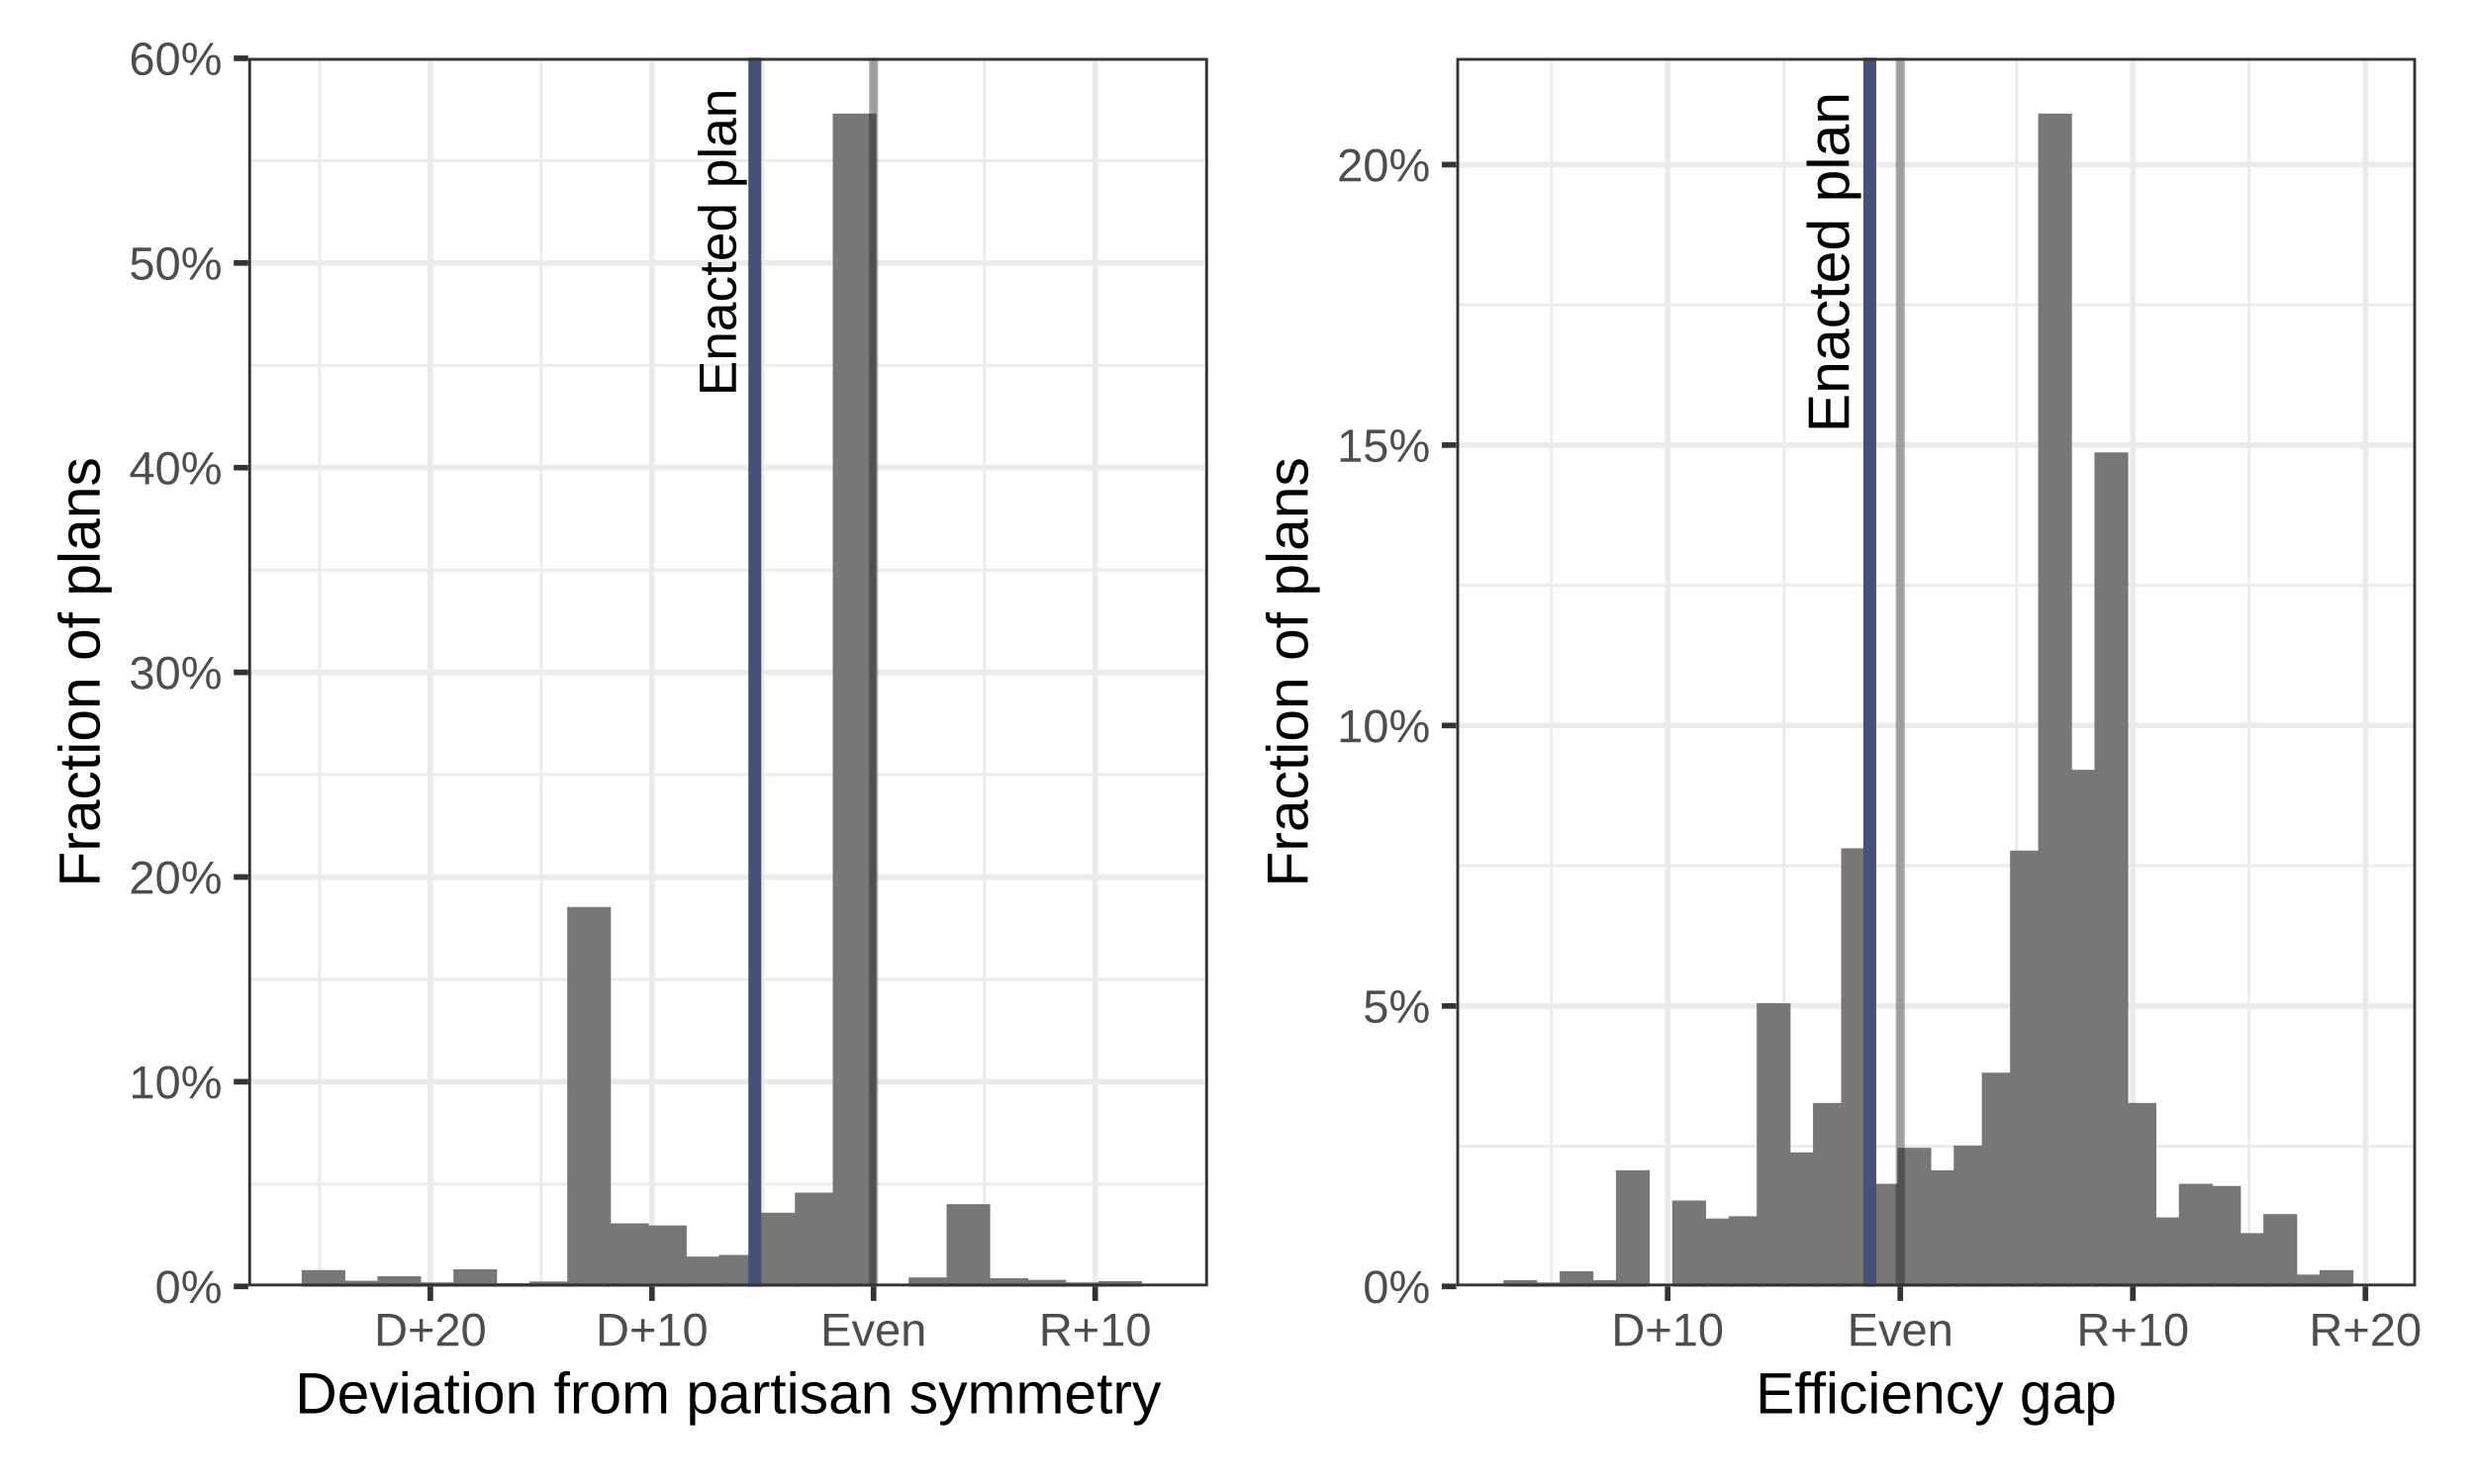
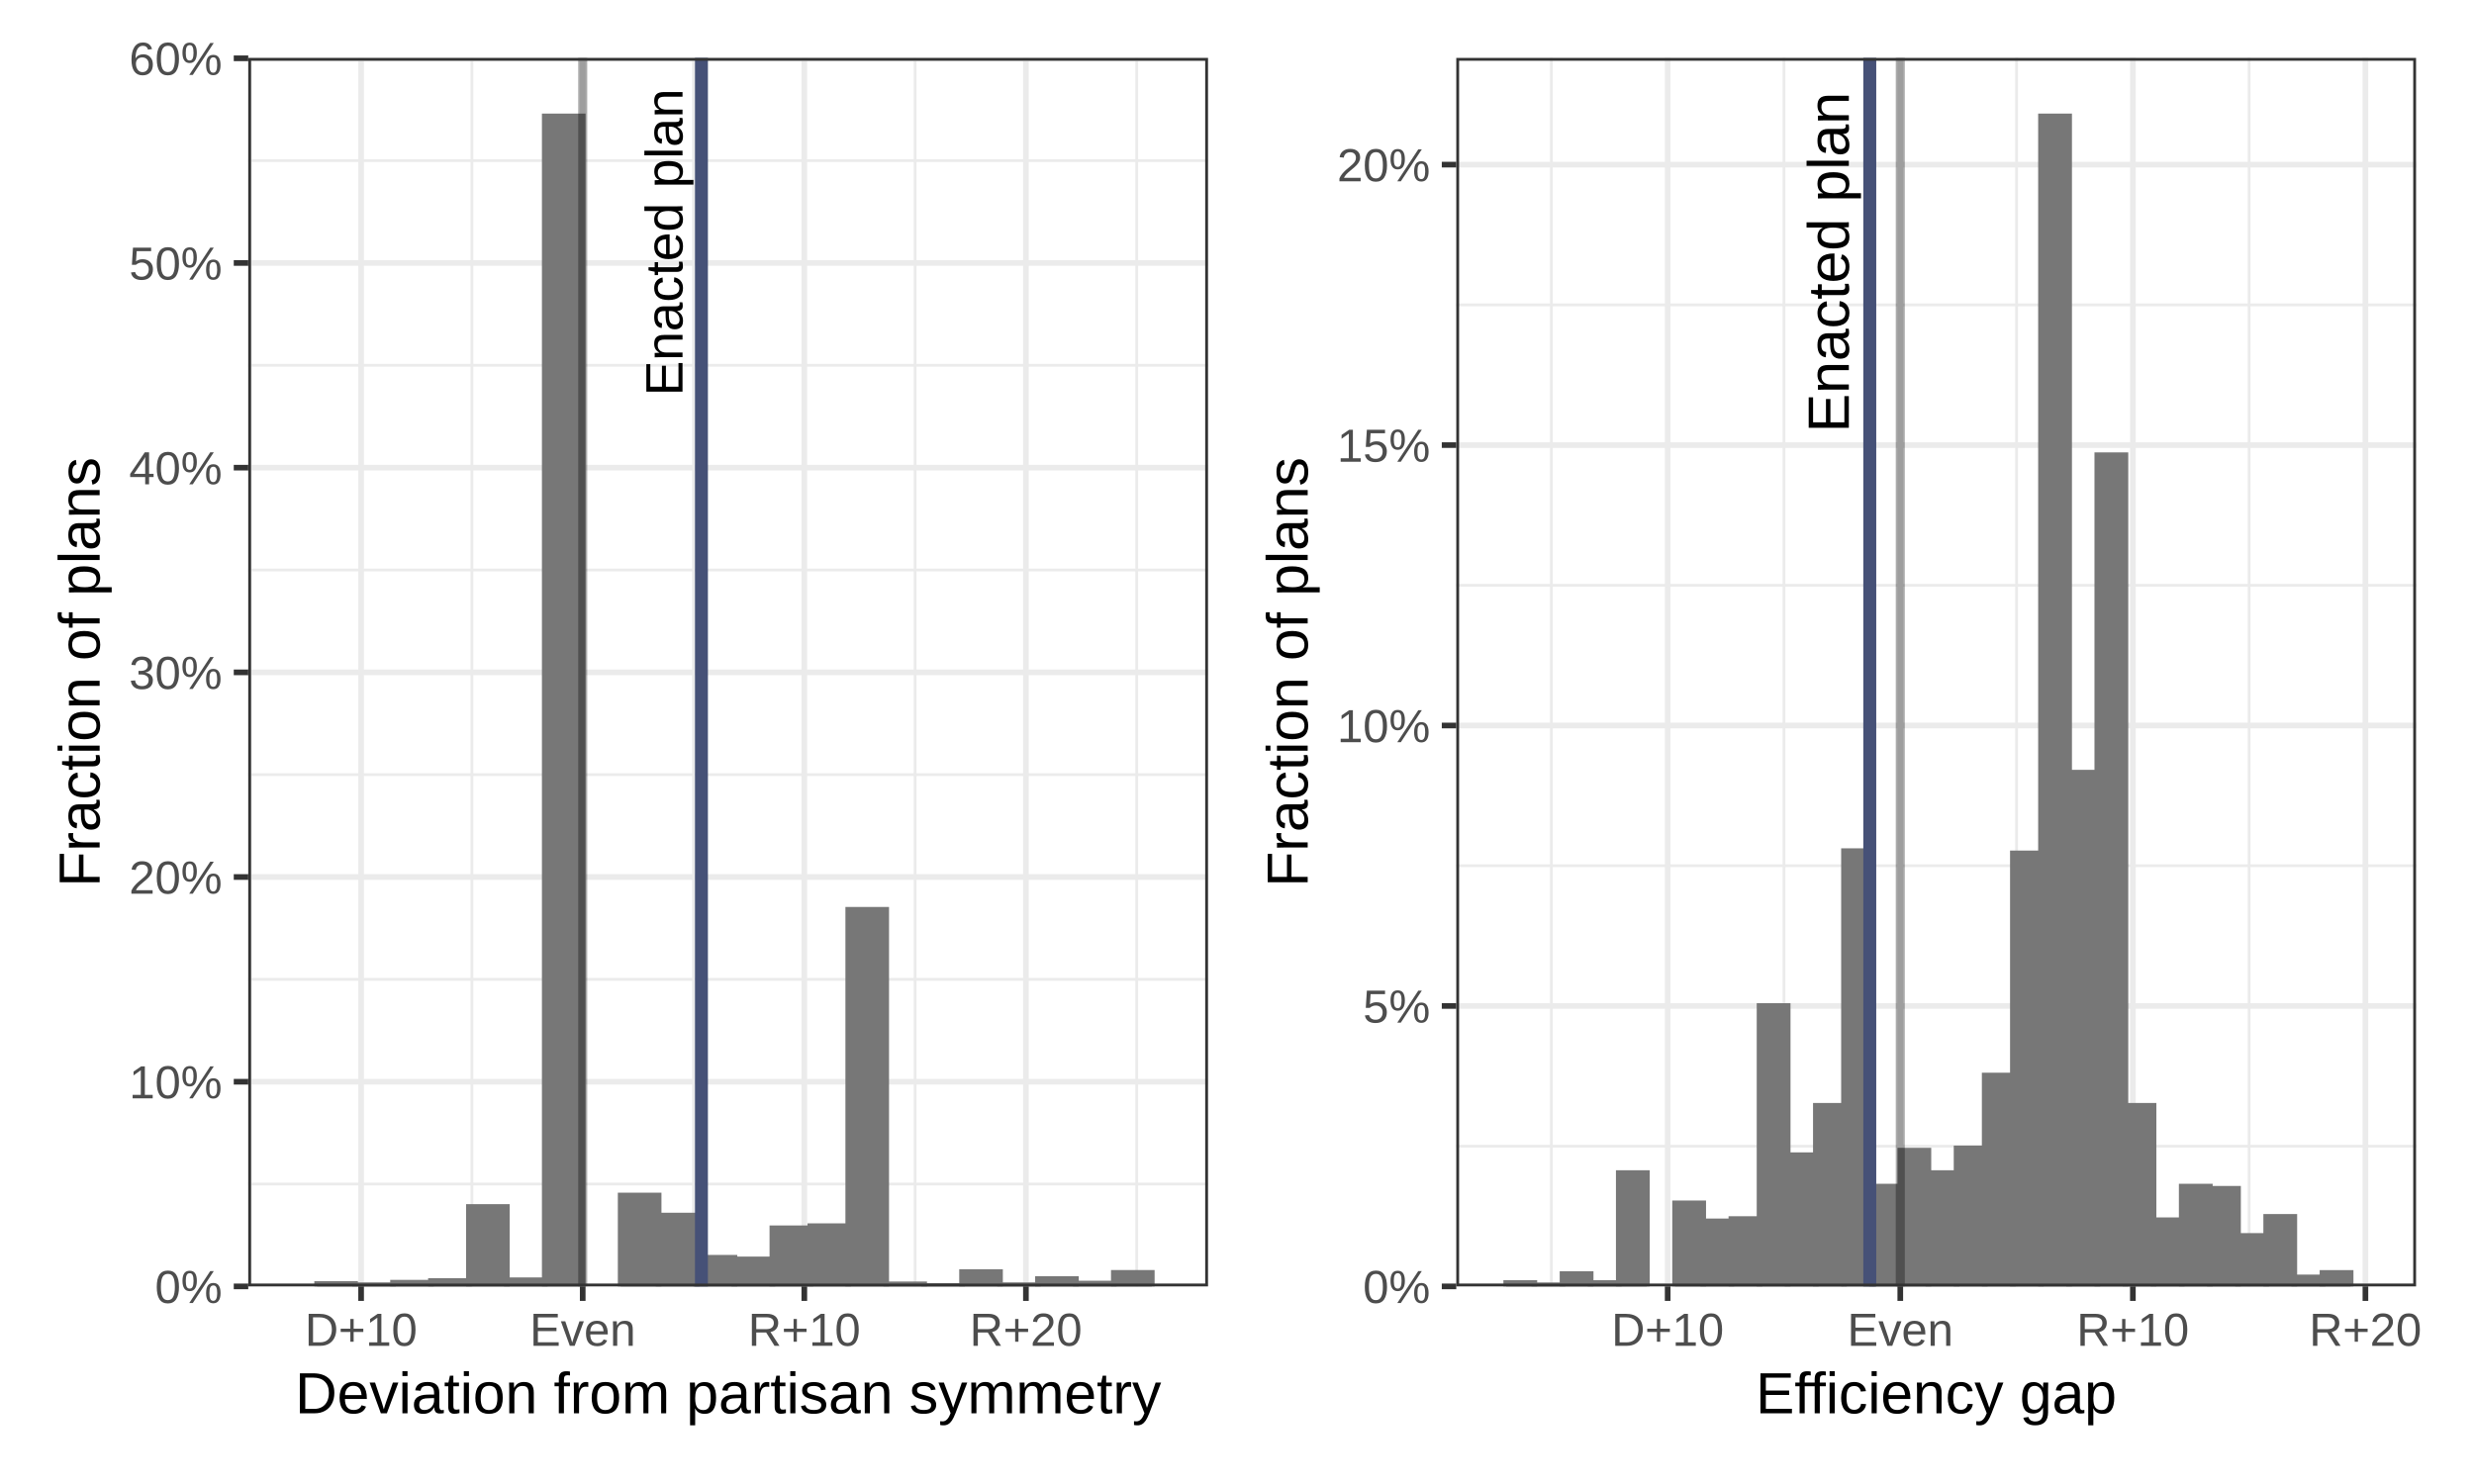
<svg xmlns="http://www.w3.org/2000/svg" class="svglite" width="468.00pt" height="280.80pt" viewBox="0 0 468.00 280.80">
  <defs>
    <style type="text/css">
    .svglite line, .svglite polyline, .svglite polygon, .svglite path, .svglite rect, .svglite circle {
      fill: none;
      stroke: #000000;
      stroke-linecap: round;
      stroke-linejoin: round;
      stroke-miterlimit: 10.00;
    }
    .svglite text {
      white-space: pre;
    }
  </style>
  </defs>
  <rect width="100%" height="100%" style="stroke: none; fill: #FFFFFF;" />
  <defs>
    <clipPath id="cpMC4wMHw0NjguMDB8MC4wMHwyODAuODA=">
      <rect x="0.00" y="0.00" width="468.00" height="280.80" />
    </clipPath>
  </defs>
  <g clip-path="url(#cpMC4wMHw0NjguMDB8MC4wMHwyODAuODA=)">
    <rect x="0" y="0" width="468.00" height="280.80" style="stroke-width: 1.07; stroke: #FFFFFF; fill: #FFFFFF;" />
  </g>
  <defs>
    <clipPath id="cpNS40OHwyMzQuMDB8NS40OHwyNzUuMzI=">
      <rect x="5.48" y="5.48" width="228.52" height="269.84" />
    </clipPath>
  </defs>
  <g clip-path="url(#cpNS40OHwyMzQuMDB8NS40OHwyNzUuMzI=)">
    <rect x="5.48" y="5.48" width="228.52" height="269.84" style="stroke-width: 1.07; stroke: #FFFFFF; fill: #FFFFFF;" />
  </g>
  <g clip-path="url(#cpMC4wMHw0NjguMDB8MC4wMHwyODAuODA=)">
</g>
  <defs>
    <clipPath id="cpNDYuOTZ8MjI4LjUyfDEwLjk2fDI0My40MQ==">
      <rect x="46.96" y="10.96" width="181.56" height="232.45" />
    </clipPath>
  </defs>
  <g clip-path="url(#cpNDYuOTZ8MjI4LjUyfDEwLjk2fDI0My40MQ==)">
    <rect x="46.96" y="10.96" width="181.56" height="232.45" style="stroke-width: 1.07; stroke: none; fill: #FFFFFF;" />
    <polyline points="46.96,224.04 228.52,224.04 " style="stroke-width: 0.53; stroke: #EBEBEB; stroke-linecap: butt;" />
    <polyline points="46.96,185.31 228.52,185.31 " style="stroke-width: 0.53; stroke: #EBEBEB; stroke-linecap: butt;" />
    <polyline points="46.96,146.58 228.52,146.58 " style="stroke-width: 0.53; stroke: #EBEBEB; stroke-linecap: butt;" />
    <polyline points="46.96,107.85 228.52,107.85 " style="stroke-width: 0.53; stroke: #EBEBEB; stroke-linecap: butt;" />
    <polyline points="46.96,69.12 228.52,69.12 " style="stroke-width: 0.53; stroke: #EBEBEB; stroke-linecap: butt;" />
    <polyline points="46.96,30.39 228.52,30.39 " style="stroke-width: 0.53; stroke: #EBEBEB; stroke-linecap: butt;" />
-     <polyline points="60.45,243.41 60.45,10.96 " style="stroke-width: 0.53; stroke: #EBEBEB; stroke-linecap: butt;" />
-     <polyline points="102.37,243.41 102.37,10.96 " style="stroke-width: 0.53; stroke: #EBEBEB; stroke-linecap: butt;" />
-     <polyline points="144.29,243.41 144.29,10.96 " style="stroke-width: 0.53; stroke: #EBEBEB; stroke-linecap: butt;" />
-     <polyline points="186.21,243.41 186.21,10.96 " style="stroke-width: 0.53; stroke: #EBEBEB; stroke-linecap: butt;" />
-     <polyline points="228.13,243.41 228.13,10.96 " style="stroke-width: 0.53; stroke: #EBEBEB; stroke-linecap: butt;" />
+     <polyline points="47.35,243.41 47.35,10.96 " style="stroke-width: 0.53; stroke: #EBEBEB; stroke-linecap: butt;" />
+     <polyline points="89.27,243.41 89.27,10.96 " style="stroke-width: 0.53; stroke: #EBEBEB; stroke-linecap: butt;" />
+     <polyline points="131.19,243.41 131.19,10.96 " style="stroke-width: 0.53; stroke: #EBEBEB; stroke-linecap: butt;" />
+     <polyline points="173.11,243.41 173.11,10.96 " style="stroke-width: 0.53; stroke: #EBEBEB; stroke-linecap: butt;" />
+     <polyline points="215.03,243.41 215.03,10.96 " style="stroke-width: 0.53; stroke: #EBEBEB; stroke-linecap: butt;" />
    <polyline points="46.96,243.41 228.52,243.41 " style="stroke-width: 1.07; stroke: #EBEBEB; stroke-linecap: butt;" />
    <polyline points="46.96,204.68 228.52,204.68 " style="stroke-width: 1.07; stroke: #EBEBEB; stroke-linecap: butt;" />
    <polyline points="46.96,165.95 228.52,165.95 " style="stroke-width: 1.07; stroke: #EBEBEB; stroke-linecap: butt;" />
    <polyline points="46.96,127.22 228.52,127.22 " style="stroke-width: 1.07; stroke: #EBEBEB; stroke-linecap: butt;" />
    <polyline points="46.96,88.49 228.52,88.49 " style="stroke-width: 1.07; stroke: #EBEBEB; stroke-linecap: butt;" />
    <polyline points="46.96,49.76 228.52,49.76 " style="stroke-width: 1.07; stroke: #EBEBEB; stroke-linecap: butt;" />
    <polyline points="46.96,11.03 228.52,11.03 " style="stroke-width: 1.07; stroke: #EBEBEB; stroke-linecap: butt;" />
-     <polyline points="81.41,243.41 81.41,10.96 " style="stroke-width: 1.07; stroke: #EBEBEB; stroke-linecap: butt;" />
-     <polyline points="123.33,243.41 123.33,10.96 " style="stroke-width: 1.07; stroke: #EBEBEB; stroke-linecap: butt;" />
-     <polyline points="165.25,243.41 165.25,10.96 " style="stroke-width: 1.07; stroke: #EBEBEB; stroke-linecap: butt;" />
-     <polyline points="207.17,243.41 207.17,10.96 " style="stroke-width: 1.07; stroke: #EBEBEB; stroke-linecap: butt;" />
-     <rect x="57.60" y="240.85" width="7.18" height="2.56" style="stroke-width: 1.07; stroke: #777777; stroke-linecap: square; stroke-linejoin: miter; fill: #777777;" />
-     <rect x="64.78" y="242.87" width="7.18" height="0.54" style="stroke-width: 1.07; stroke: #777777; stroke-linecap: square; stroke-linejoin: miter; fill: #777777;" />
-     <rect x="71.95" y="242.02" width="7.18" height="1.39" style="stroke-width: 1.07; stroke: #777777; stroke-linecap: square; stroke-linejoin: miter; fill: #777777;" />
-     <rect x="79.13" y="243.18" width="7.18" height="0.23" style="stroke-width: 1.07; stroke: #777777; stroke-linecap: square; stroke-linejoin: miter; fill: #777777;" />
-     <rect x="86.31" y="240.70" width="7.18" height="2.71" style="stroke-width: 1.07; stroke: #777777; stroke-linecap: square; stroke-linejoin: miter; fill: #777777;" />
-     <rect x="93.48" y="243.33" width="7.18" height="0.077" style="stroke-width: 1.07; stroke: #777777; stroke-linecap: square; stroke-linejoin: miter; fill: #777777;" />
-     <rect x="100.66" y="243.02" width="7.18" height="0.39" style="stroke-width: 1.07; stroke: #777777; stroke-linecap: square; stroke-linejoin: miter; fill: #777777;" />
-     <rect x="107.84" y="172.15" width="7.18" height="71.26" style="stroke-width: 1.07; stroke: #777777; stroke-linecap: square; stroke-linejoin: miter; fill: #777777;" />
-     <rect x="115.01" y="232.02" width="7.18" height="11.39" style="stroke-width: 1.07; stroke: #777777; stroke-linecap: square; stroke-linejoin: miter; fill: #777777;" />
-     <rect x="122.19" y="232.41" width="7.18" height="11.00" style="stroke-width: 1.07; stroke: #777777; stroke-linecap: square; stroke-linejoin: miter; fill: #777777;" />
-     <rect x="129.37" y="238.30" width="7.18" height="5.11" style="stroke-width: 1.07; stroke: #777777; stroke-linecap: square; stroke-linejoin: miter; fill: #777777;" />
-     <rect x="136.54" y="237.99" width="7.18" height="5.42" style="stroke-width: 1.07; stroke: #777777; stroke-linecap: square; stroke-linejoin: miter; fill: #777777;" />
-     <rect x="143.72" y="230.01" width="7.18" height="13.40" style="stroke-width: 1.07; stroke: #777777; stroke-linecap: square; stroke-linejoin: miter; fill: #777777;" />
-     <rect x="150.90" y="226.21" width="7.18" height="17.20" style="stroke-width: 1.07; stroke: #777777; stroke-linecap: square; stroke-linejoin: miter; fill: #777777;" />
-     <rect x="158.07" y="22.03" width="7.18" height="221.38" style="stroke-width: 1.07; stroke: #777777; stroke-linecap: square; stroke-linejoin: miter; fill: #777777;" />
-     <rect x="165.25" y="243.41" width="7.18" height="0.00" style="stroke-width: 1.07; stroke: #777777; stroke-linecap: square; stroke-linejoin: miter; fill: #777777;" />
-     <rect x="172.42" y="242.25" width="7.18" height="1.16" style="stroke-width: 1.07; stroke: #777777; stroke-linecap: square; stroke-linejoin: miter; fill: #777777;" />
-     <rect x="179.60" y="228.38" width="7.18" height="15.03" style="stroke-width: 1.07; stroke: #777777; stroke-linecap: square; stroke-linejoin: miter; fill: #777777;" />
-     <rect x="186.78" y="242.40" width="7.18" height="1.01" style="stroke-width: 1.07; stroke: #777777; stroke-linecap: square; stroke-linejoin: miter; fill: #777777;" />
-     <rect x="193.95" y="242.71" width="7.18" height="0.70" style="stroke-width: 1.07; stroke: #777777; stroke-linecap: square; stroke-linejoin: miter; fill: #777777;" />
-     <rect x="201.13" y="243.18" width="7.18" height="0.23" style="stroke-width: 1.07; stroke: #777777; stroke-linecap: square; stroke-linejoin: miter; fill: #777777;" />
-     <rect x="208.31" y="242.95" width="7.18" height="0.46" style="stroke-width: 1.07; stroke: #777777; stroke-linecap: square; stroke-linejoin: miter; fill: #777777;" />
-     <line x1="142.79" y1="243.41" x2="142.79" y2="10.96" style="stroke-width: 2.45; stroke: #465177; stroke-linecap: butt;" />
-     <line x1="165.25" y1="243.41" x2="165.25" y2="10.96" style="stroke-width: 1.71; stroke: #000000; stroke-opacity: 0.33; stroke-linecap: butt;" />
-     <text transform="translate(139.22,16.77) rotate(-90)" text-anchor="end" style="font-size: 9.96px; font-family: &quot;Arial&quot;;" textLength="58.11px" lengthAdjust="spacingAndGlyphs">Enacted plan</text>
+     <polyline points="68.31,243.41 68.31,10.96 " style="stroke-width: 1.07; stroke: #EBEBEB; stroke-linecap: butt;" />
+     <polyline points="110.23,243.41 110.23,10.96 " style="stroke-width: 1.07; stroke: #EBEBEB; stroke-linecap: butt;" />
+     <polyline points="152.15,243.41 152.15,10.96 " style="stroke-width: 1.07; stroke: #EBEBEB; stroke-linecap: butt;" />
+     <polyline points="194.07,243.41 194.07,10.96 " style="stroke-width: 1.07; stroke: #EBEBEB; stroke-linecap: butt;" />
+     <rect x="59.99" y="242.95" width="7.18" height="0.46" style="stroke-width: 1.07; stroke: #777777; stroke-linecap: square; stroke-linejoin: miter; fill: #777777;" />
+     <rect x="67.17" y="243.18" width="7.18" height="0.23" style="stroke-width: 1.07; stroke: #777777; stroke-linecap: square; stroke-linejoin: miter; fill: #777777;" />
+     <rect x="74.35" y="242.71" width="7.18" height="0.70" style="stroke-width: 1.07; stroke: #777777; stroke-linecap: square; stroke-linejoin: miter; fill: #777777;" />
+     <rect x="81.52" y="242.40" width="7.18" height="1.01" style="stroke-width: 1.07; stroke: #777777; stroke-linecap: square; stroke-linejoin: miter; fill: #777777;" />
+     <rect x="88.70" y="228.38" width="7.18" height="15.03" style="stroke-width: 1.07; stroke: #777777; stroke-linecap: square; stroke-linejoin: miter; fill: #777777;" />
+     <rect x="95.88" y="242.25" width="7.18" height="1.16" style="stroke-width: 1.07; stroke: #777777; stroke-linecap: square; stroke-linejoin: miter; fill: #777777;" />
+     <rect x="103.05" y="22.03" width="7.18" height="221.38" style="stroke-width: 1.07; stroke: #777777; stroke-linecap: square; stroke-linejoin: miter; fill: #777777;" />
+     <rect x="110.23" y="243.41" width="7.18" height="0.00" style="stroke-width: 1.07; stroke: #777777; stroke-linecap: square; stroke-linejoin: miter; fill: #777777;" />
+     <rect x="117.41" y="226.21" width="7.18" height="17.20" style="stroke-width: 1.07; stroke: #777777; stroke-linecap: square; stroke-linejoin: miter; fill: #777777;" />
+     <rect x="124.58" y="230.01" width="7.18" height="13.40" style="stroke-width: 1.07; stroke: #777777; stroke-linecap: square; stroke-linejoin: miter; fill: #777777;" />
+     <rect x="131.76" y="237.99" width="7.18" height="5.42" style="stroke-width: 1.07; stroke: #777777; stroke-linecap: square; stroke-linejoin: miter; fill: #777777;" />
+     <rect x="138.93" y="238.30" width="7.18" height="5.11" style="stroke-width: 1.07; stroke: #777777; stroke-linecap: square; stroke-linejoin: miter; fill: #777777;" />
+     <rect x="146.11" y="232.41" width="7.18" height="11.00" style="stroke-width: 1.07; stroke: #777777; stroke-linecap: square; stroke-linejoin: miter; fill: #777777;" />
+     <rect x="153.29" y="232.02" width="7.18" height="11.39" style="stroke-width: 1.07; stroke: #777777; stroke-linecap: square; stroke-linejoin: miter; fill: #777777;" />
+     <rect x="160.46" y="172.15" width="7.18" height="71.26" style="stroke-width: 1.07; stroke: #777777; stroke-linecap: square; stroke-linejoin: miter; fill: #777777;" />
+     <rect x="167.64" y="243.02" width="7.18" height="0.39" style="stroke-width: 1.07; stroke: #777777; stroke-linecap: square; stroke-linejoin: miter; fill: #777777;" />
+     <rect x="174.82" y="243.33" width="7.18" height="0.077" style="stroke-width: 1.07; stroke: #777777; stroke-linecap: square; stroke-linejoin: miter; fill: #777777;" />
+     <rect x="181.99" y="240.70" width="7.18" height="2.71" style="stroke-width: 1.07; stroke: #777777; stroke-linecap: square; stroke-linejoin: miter; fill: #777777;" />
+     <rect x="189.17" y="243.18" width="7.18" height="0.23" style="stroke-width: 1.07; stroke: #777777; stroke-linecap: square; stroke-linejoin: miter; fill: #777777;" />
+     <rect x="196.35" y="242.02" width="7.18" height="1.39" style="stroke-width: 1.07; stroke: #777777; stroke-linecap: square; stroke-linejoin: miter; fill: #777777;" />
+     <rect x="203.52" y="242.87" width="7.18" height="0.54" style="stroke-width: 1.07; stroke: #777777; stroke-linecap: square; stroke-linejoin: miter; fill: #777777;" />
+     <rect x="210.70" y="240.85" width="7.18" height="2.56" style="stroke-width: 1.07; stroke: #777777; stroke-linecap: square; stroke-linejoin: miter; fill: #777777;" />
+     <line x1="132.69" y1="243.41" x2="132.69" y2="10.96" style="stroke-width: 2.45; stroke: #465177; stroke-linecap: butt;" />
+     <line x1="110.23" y1="243.41" x2="110.23" y2="10.96" style="stroke-width: 1.71; stroke: #000000; stroke-opacity: 0.33; stroke-linecap: butt;" />
+     <text transform="translate(129.11,16.77) rotate(-90)" text-anchor="end" style="font-size: 9.96px; font-family: &quot;Arial&quot;;" textLength="58.11px" lengthAdjust="spacingAndGlyphs">Enacted plan</text>
    <rect x="46.96" y="10.96" width="181.56" height="232.45" style="stroke-width: 1.07; stroke: #333333;" />
  </g>
  <g clip-path="url(#cpMC4wMHw0NjguMDB8MC4wMHwyODAuODA=)">
    <text x="42.03" y="246.56" text-anchor="end" style="font-size: 8.80px;fill: #4D4D4D; font-family: &quot;Arial&quot;;" textLength="12.72px" lengthAdjust="spacingAndGlyphs">0%</text>
    <text x="42.03" y="207.83" text-anchor="end" style="font-size: 8.80px;fill: #4D4D4D; font-family: &quot;Arial&quot;;" textLength="17.61px" lengthAdjust="spacingAndGlyphs">10%</text>
    <text x="42.03" y="169.10" text-anchor="end" style="font-size: 8.80px;fill: #4D4D4D; font-family: &quot;Arial&quot;;" textLength="17.61px" lengthAdjust="spacingAndGlyphs">20%</text>
    <text x="42.03" y="130.37" text-anchor="end" style="font-size: 8.80px;fill: #4D4D4D; font-family: &quot;Arial&quot;;" textLength="17.61px" lengthAdjust="spacingAndGlyphs">30%</text>
    <text x="42.03" y="91.64" text-anchor="end" style="font-size: 8.80px;fill: #4D4D4D; font-family: &quot;Arial&quot;;" textLength="17.61px" lengthAdjust="spacingAndGlyphs">40%</text>
    <text x="42.03" y="52.91" text-anchor="end" style="font-size: 8.80px;fill: #4D4D4D; font-family: &quot;Arial&quot;;" textLength="17.61px" lengthAdjust="spacingAndGlyphs">50%</text>
    <text x="42.03" y="14.18" text-anchor="end" style="font-size: 8.80px;fill: #4D4D4D; font-family: &quot;Arial&quot;;" textLength="17.61px" lengthAdjust="spacingAndGlyphs">60%</text>
    <polyline points="44.22,243.41 46.96,243.41 " style="stroke-width: 1.07; stroke: #333333; stroke-linecap: butt;" />
    <polyline points="44.22,204.68 46.96,204.68 " style="stroke-width: 1.07; stroke: #333333; stroke-linecap: butt;" />
    <polyline points="44.22,165.95 46.96,165.95 " style="stroke-width: 1.07; stroke: #333333; stroke-linecap: butt;" />
    <polyline points="44.22,127.22 46.96,127.22 " style="stroke-width: 1.07; stroke: #333333; stroke-linecap: butt;" />
    <polyline points="44.22,88.49 46.96,88.49 " style="stroke-width: 1.07; stroke: #333333; stroke-linecap: butt;" />
    <polyline points="44.22,49.76 46.96,49.76 " style="stroke-width: 1.07; stroke: #333333; stroke-linecap: butt;" />
    <polyline points="44.22,11.03 46.96,11.03 " style="stroke-width: 1.07; stroke: #333333; stroke-linecap: butt;" />
-     <polyline points="81.41,246.15 81.41,243.41 " style="stroke-width: 1.07; stroke: #333333; stroke-linecap: butt;" />
-     <polyline points="123.33,246.15 123.33,243.41 " style="stroke-width: 1.07; stroke: #333333; stroke-linecap: butt;" />
-     <polyline points="165.25,246.15 165.25,243.41 " style="stroke-width: 1.07; stroke: #333333; stroke-linecap: butt;" />
-     <polyline points="207.17,246.15 207.17,243.41 " style="stroke-width: 1.07; stroke: #333333; stroke-linecap: butt;" />
-     <text x="81.41" y="254.65" text-anchor="middle" style="font-size: 8.80px;fill: #4D4D4D; font-family: &quot;Arial&quot;;" textLength="21.28px" lengthAdjust="spacingAndGlyphs">D+20</text>
-     <text x="123.33" y="254.65" text-anchor="middle" style="font-size: 8.80px;fill: #4D4D4D; font-family: &quot;Arial&quot;;" textLength="21.28px" lengthAdjust="spacingAndGlyphs">D+10</text>
-     <text x="165.25" y="254.65" text-anchor="middle" style="font-size: 8.80px;fill: #4D4D4D; font-family: &quot;Arial&quot;;" textLength="20.06px" lengthAdjust="spacingAndGlyphs">Even</text>
-     <text x="207.17" y="254.65" text-anchor="middle" style="font-size: 8.80px;fill: #4D4D4D; font-family: &quot;Arial&quot;;" textLength="21.28px" lengthAdjust="spacingAndGlyphs">R+10</text>
+     <polyline points="68.31,246.15 68.31,243.41 " style="stroke-width: 1.07; stroke: #333333; stroke-linecap: butt;" />
+     <polyline points="110.23,246.15 110.23,243.41 " style="stroke-width: 1.07; stroke: #333333; stroke-linecap: butt;" />
+     <polyline points="152.15,246.15 152.15,243.41 " style="stroke-width: 1.07; stroke: #333333; stroke-linecap: butt;" />
+     <polyline points="194.07,246.15 194.07,243.41 " style="stroke-width: 1.07; stroke: #333333; stroke-linecap: butt;" />
+     <text x="68.31" y="254.65" text-anchor="middle" style="font-size: 8.80px;fill: #4D4D4D; font-family: &quot;Arial&quot;;" textLength="21.28px" lengthAdjust="spacingAndGlyphs">D+10</text>
+     <text x="110.23" y="254.65" text-anchor="middle" style="font-size: 8.80px;fill: #4D4D4D; font-family: &quot;Arial&quot;;" textLength="20.06px" lengthAdjust="spacingAndGlyphs">Even</text>
+     <text x="152.15" y="254.65" text-anchor="middle" style="font-size: 8.80px;fill: #4D4D4D; font-family: &quot;Arial&quot;;" textLength="21.28px" lengthAdjust="spacingAndGlyphs">R+10</text>
+     <text x="194.07" y="254.65" text-anchor="middle" style="font-size: 8.80px;fill: #4D4D4D; font-family: &quot;Arial&quot;;" textLength="21.28px" lengthAdjust="spacingAndGlyphs">R+20</text>
    <text x="137.74" y="267.42" text-anchor="middle" style="font-size: 11.00px; font-family: &quot;Arial&quot;;" textLength="163.83px" lengthAdjust="spacingAndGlyphs">Deviation from partisan symmetry</text>
    <text transform="translate(18.85,127.18) rotate(-90)" text-anchor="middle" style="font-size: 11.00px; font-family: &quot;Arial&quot;;" textLength="81.32px" lengthAdjust="spacingAndGlyphs">Fraction of plans</text>
  </g>
  <defs>
    <clipPath id="cpMjM0LjAwfDQ2Mi41Mnw1LjQ4fDI3NS4zMg==">
      <rect x="234.00" y="5.48" width="228.52" height="269.84" />
    </clipPath>
  </defs>
  <g clip-path="url(#cpMjM0LjAwfDQ2Mi41Mnw1LjQ4fDI3NS4zMg==)">
    <rect x="234.00" y="5.48" width="228.52" height="269.84" style="stroke-width: 1.07; stroke: #FFFFFF; fill: #FFFFFF;" />
  </g>
  <g clip-path="url(#cpMC4wMHw0NjguMDB8MC4wMHwyODAuODA=)">
</g>
  <defs>
    <clipPath id="cpMjc1LjQ4fDQ1Ny4wNHwxMC45NnwyNDMuNDE=">
      <rect x="275.48" y="10.96" width="181.56" height="232.45" />
    </clipPath>
  </defs>
  <g clip-path="url(#cpMjc1LjQ4fDQ1Ny4wNHwxMC45NnwyNDMuNDE=)">
    <rect x="275.48" y="10.96" width="181.56" height="232.45" style="stroke-width: 1.07; stroke: none; fill: #FFFFFF;" />
    <polyline points="275.48,216.88 457.04,216.88 " style="stroke-width: 0.53; stroke: #EBEBEB; stroke-linecap: butt;" />
    <polyline points="275.48,163.81 457.04,163.81 " style="stroke-width: 0.53; stroke: #EBEBEB; stroke-linecap: butt;" />
    <polyline points="275.48,110.75 457.04,110.75 " style="stroke-width: 0.53; stroke: #EBEBEB; stroke-linecap: butt;" />
    <polyline points="275.48,57.69 457.04,57.69 " style="stroke-width: 0.53; stroke: #EBEBEB; stroke-linecap: butt;" />
    <polyline points="293.47,243.41 293.47,10.96 " style="stroke-width: 0.53; stroke: #EBEBEB; stroke-linecap: butt;" />
    <polyline points="337.47,243.41 337.47,10.96 " style="stroke-width: 0.53; stroke: #EBEBEB; stroke-linecap: butt;" />
    <polyline points="381.47,243.41 381.47,10.96 " style="stroke-width: 0.53; stroke: #EBEBEB; stroke-linecap: butt;" />
    <polyline points="425.46,243.41 425.46,10.96 " style="stroke-width: 0.53; stroke: #EBEBEB; stroke-linecap: butt;" />
    <polyline points="275.48,243.41 457.04,243.41 " style="stroke-width: 1.07; stroke: #EBEBEB; stroke-linecap: butt;" />
    <polyline points="275.48,190.35 457.04,190.35 " style="stroke-width: 1.07; stroke: #EBEBEB; stroke-linecap: butt;" />
    <polyline points="275.48,137.28 457.04,137.28 " style="stroke-width: 1.07; stroke: #EBEBEB; stroke-linecap: butt;" />
    <polyline points="275.48,84.22 457.04,84.22 " style="stroke-width: 1.07; stroke: #EBEBEB; stroke-linecap: butt;" />
    <polyline points="275.48,31.15 457.04,31.15 " style="stroke-width: 1.07; stroke: #EBEBEB; stroke-linecap: butt;" />
    <polyline points="315.47,243.41 315.47,10.96 " style="stroke-width: 1.07; stroke: #EBEBEB; stroke-linecap: butt;" />
    <polyline points="359.47,243.41 359.47,10.96 " style="stroke-width: 1.07; stroke: #EBEBEB; stroke-linecap: butt;" />
    <polyline points="403.47,243.41 403.47,10.96 " style="stroke-width: 1.07; stroke: #EBEBEB; stroke-linecap: butt;" />
    <polyline points="447.46,243.41 447.46,10.96 " style="stroke-width: 1.07; stroke: #EBEBEB; stroke-linecap: butt;" />
    <rect x="284.93" y="242.77" width="5.32" height="0.64" style="stroke-width: 1.07; stroke: #777777; stroke-linecap: square; stroke-linejoin: miter; fill: #777777;" />
    <rect x="290.25" y="243.20" width="5.32" height="0.21" style="stroke-width: 1.07; stroke: #777777; stroke-linecap: square; stroke-linejoin: miter; fill: #777777;" />
    <rect x="295.58" y="241.08" width="5.32" height="2.33" style="stroke-width: 1.07; stroke: #777777; stroke-linecap: square; stroke-linejoin: miter; fill: #777777;" />
    <rect x="300.90" y="242.77" width="5.32" height="0.64" style="stroke-width: 1.07; stroke: #777777; stroke-linecap: square; stroke-linejoin: miter; fill: #777777;" />
    <rect x="306.22" y="221.97" width="5.32" height="21.44" style="stroke-width: 1.07; stroke: #777777; stroke-linecap: square; stroke-linejoin: miter; fill: #777777;" />
    <rect x="311.55" y="243.41" width="5.32" height="0.00" style="stroke-width: 1.07; stroke: #777777; stroke-linecap: square; stroke-linejoin: miter; fill: #777777;" />
    <rect x="316.87" y="227.70" width="5.32" height="15.71" style="stroke-width: 1.07; stroke: #777777; stroke-linecap: square; stroke-linejoin: miter; fill: #777777;" />
    <rect x="322.20" y="231.10" width="5.32" height="12.31" style="stroke-width: 1.07; stroke: #777777; stroke-linecap: square; stroke-linejoin: miter; fill: #777777;" />
    <rect x="327.52" y="230.67" width="5.32" height="12.74" style="stroke-width: 1.07; stroke: #777777; stroke-linecap: square; stroke-linejoin: miter; fill: #777777;" />
    <rect x="332.85" y="190.35" width="5.32" height="53.06" style="stroke-width: 1.07; stroke: #777777; stroke-linecap: square; stroke-linejoin: miter; fill: #777777;" />
    <rect x="338.17" y="218.58" width="5.32" height="24.83" style="stroke-width: 1.07; stroke: #777777; stroke-linecap: square; stroke-linejoin: miter; fill: #777777;" />
    <rect x="343.50" y="209.24" width="5.32" height="34.17" style="stroke-width: 1.07; stroke: #777777; stroke-linecap: square; stroke-linejoin: miter; fill: #777777;" />
    <rect x="348.82" y="161.05" width="5.32" height="82.35" style="stroke-width: 1.07; stroke: #777777; stroke-linecap: square; stroke-linejoin: miter; fill: #777777;" />
    <rect x="354.14" y="224.52" width="5.32" height="18.89" style="stroke-width: 1.07; stroke: #777777; stroke-linecap: square; stroke-linejoin: miter; fill: #777777;" />
    <rect x="359.47" y="217.73" width="5.32" height="25.68" style="stroke-width: 1.07; stroke: #777777; stroke-linecap: square; stroke-linejoin: miter; fill: #777777;" />
    <rect x="364.79" y="221.97" width="5.32" height="21.44" style="stroke-width: 1.07; stroke: #777777; stroke-linecap: square; stroke-linejoin: miter; fill: #777777;" />
    <rect x="370.12" y="217.30" width="5.32" height="26.11" style="stroke-width: 1.07; stroke: #777777; stroke-linecap: square; stroke-linejoin: miter; fill: #777777;" />
    <rect x="375.44" y="203.51" width="5.32" height="39.90" style="stroke-width: 1.07; stroke: #777777; stroke-linecap: square; stroke-linejoin: miter; fill: #777777;" />
    <rect x="380.77" y="161.48" width="5.32" height="81.93" style="stroke-width: 1.07; stroke: #777777; stroke-linecap: square; stroke-linejoin: miter; fill: #777777;" />
    <rect x="386.09" y="22.03" width="5.32" height="221.38" style="stroke-width: 1.07; stroke: #777777; stroke-linecap: square; stroke-linejoin: miter; fill: #777777;" />
    <rect x="391.42" y="146.20" width="5.32" height="97.21" style="stroke-width: 1.07; stroke: #777777; stroke-linecap: square; stroke-linejoin: miter; fill: #777777;" />
    <rect x="396.74" y="86.13" width="5.32" height="157.28" style="stroke-width: 1.07; stroke: #777777; stroke-linecap: square; stroke-linejoin: miter; fill: #777777;" />
    <rect x="402.06" y="209.24" width="5.32" height="34.17" style="stroke-width: 1.07; stroke: #777777; stroke-linecap: square; stroke-linejoin: miter; fill: #777777;" />
    <rect x="407.39" y="230.89" width="5.32" height="12.52" style="stroke-width: 1.07; stroke: #777777; stroke-linecap: square; stroke-linejoin: miter; fill: #777777;" />
    <rect x="412.71" y="224.52" width="5.32" height="18.89" style="stroke-width: 1.07; stroke: #777777; stroke-linecap: square; stroke-linejoin: miter; fill: #777777;" />
    <rect x="418.04" y="224.94" width="5.32" height="18.47" style="stroke-width: 1.07; stroke: #777777; stroke-linecap: square; stroke-linejoin: miter; fill: #777777;" />
    <rect x="423.36" y="233.86" width="5.32" height="9.55" style="stroke-width: 1.07; stroke: #777777; stroke-linecap: square; stroke-linejoin: miter; fill: #777777;" />
    <rect x="428.69" y="230.25" width="5.32" height="13.16" style="stroke-width: 1.07; stroke: #777777; stroke-linecap: square; stroke-linejoin: miter; fill: #777777;" />
    <rect x="434.01" y="241.71" width="5.32" height="1.70" style="stroke-width: 1.07; stroke: #777777; stroke-linecap: square; stroke-linejoin: miter; fill: #777777;" />
    <rect x="439.34" y="240.86" width="5.32" height="2.55" style="stroke-width: 1.07; stroke: #777777; stroke-linecap: square; stroke-linejoin: miter; fill: #777777;" />
    <line x1="353.70" y1="243.41" x2="353.70" y2="10.96" style="stroke-width: 2.45; stroke: #465177; stroke-linecap: butt;" />
    <line x1="359.47" y1="243.41" x2="359.47" y2="10.96" style="stroke-width: 1.71; stroke: #000000; stroke-opacity: 0.33; stroke-linecap: butt;" />
    <text transform="translate(349.74,17.40) rotate(-90)" text-anchor="end" style="font-size: 11.04px; font-family: &quot;Arial&quot;;" textLength="64.40px" lengthAdjust="spacingAndGlyphs">Enacted plan</text>
    <rect x="275.48" y="10.96" width="181.56" height="232.45" style="stroke-width: 1.07; stroke: #333333;" />
  </g>
  <g clip-path="url(#cpMC4wMHw0NjguMDB8MC4wMHwyODAuODA=)">
    <text x="270.55" y="246.56" text-anchor="end" style="font-size: 8.80px;fill: #4D4D4D; font-family: &quot;Arial&quot;;" textLength="12.72px" lengthAdjust="spacingAndGlyphs">0%</text>
    <text x="270.55" y="193.50" text-anchor="end" style="font-size: 8.80px;fill: #4D4D4D; font-family: &quot;Arial&quot;;" textLength="12.72px" lengthAdjust="spacingAndGlyphs">5%</text>
    <text x="270.55" y="140.44" text-anchor="end" style="font-size: 8.80px;fill: #4D4D4D; font-family: &quot;Arial&quot;;" textLength="17.61px" lengthAdjust="spacingAndGlyphs">10%</text>
    <text x="270.55" y="87.37" text-anchor="end" style="font-size: 8.80px;fill: #4D4D4D; font-family: &quot;Arial&quot;;" textLength="17.61px" lengthAdjust="spacingAndGlyphs">15%</text>
    <text x="270.55" y="34.31" text-anchor="end" style="font-size: 8.80px;fill: #4D4D4D; font-family: &quot;Arial&quot;;" textLength="17.61px" lengthAdjust="spacingAndGlyphs">20%</text>
    <polyline points="272.74,243.41 275.48,243.41 " style="stroke-width: 1.07; stroke: #333333; stroke-linecap: butt;" />
    <polyline points="272.74,190.35 275.48,190.35 " style="stroke-width: 1.07; stroke: #333333; stroke-linecap: butt;" />
    <polyline points="272.74,137.28 275.48,137.28 " style="stroke-width: 1.07; stroke: #333333; stroke-linecap: butt;" />
    <polyline points="272.74,84.22 275.48,84.22 " style="stroke-width: 1.07; stroke: #333333; stroke-linecap: butt;" />
    <polyline points="272.74,31.15 275.48,31.15 " style="stroke-width: 1.07; stroke: #333333; stroke-linecap: butt;" />
    <polyline points="315.47,246.15 315.47,243.41 " style="stroke-width: 1.07; stroke: #333333; stroke-linecap: butt;" />
    <polyline points="359.47,246.15 359.47,243.41 " style="stroke-width: 1.07; stroke: #333333; stroke-linecap: butt;" />
    <polyline points="403.47,246.15 403.47,243.41 " style="stroke-width: 1.07; stroke: #333333; stroke-linecap: butt;" />
    <polyline points="447.46,246.15 447.46,243.41 " style="stroke-width: 1.07; stroke: #333333; stroke-linecap: butt;" />
    <text x="315.47" y="254.65" text-anchor="middle" style="font-size: 8.80px;fill: #4D4D4D; font-family: &quot;Arial&quot;;" textLength="21.28px" lengthAdjust="spacingAndGlyphs">D+10</text>
    <text x="359.47" y="254.65" text-anchor="middle" style="font-size: 8.80px;fill: #4D4D4D; font-family: &quot;Arial&quot;;" textLength="20.06px" lengthAdjust="spacingAndGlyphs">Even</text>
    <text x="403.47" y="254.65" text-anchor="middle" style="font-size: 8.80px;fill: #4D4D4D; font-family: &quot;Arial&quot;;" textLength="21.28px" lengthAdjust="spacingAndGlyphs">R+10</text>
    <text x="447.46" y="254.65" text-anchor="middle" style="font-size: 8.80px;fill: #4D4D4D; font-family: &quot;Arial&quot;;" textLength="21.28px" lengthAdjust="spacingAndGlyphs">R+20</text>
    <text x="366.26" y="267.42" text-anchor="middle" style="font-size: 11.00px; font-family: &quot;Arial&quot;;" textLength="68.48px" lengthAdjust="spacingAndGlyphs">Efficiency gap</text>
    <text transform="translate(247.37,127.18) rotate(-90)" text-anchor="middle" style="font-size: 11.00px; font-family: &quot;Arial&quot;;" textLength="81.32px" lengthAdjust="spacingAndGlyphs">Fraction of plans</text>
  </g>
</svg>
